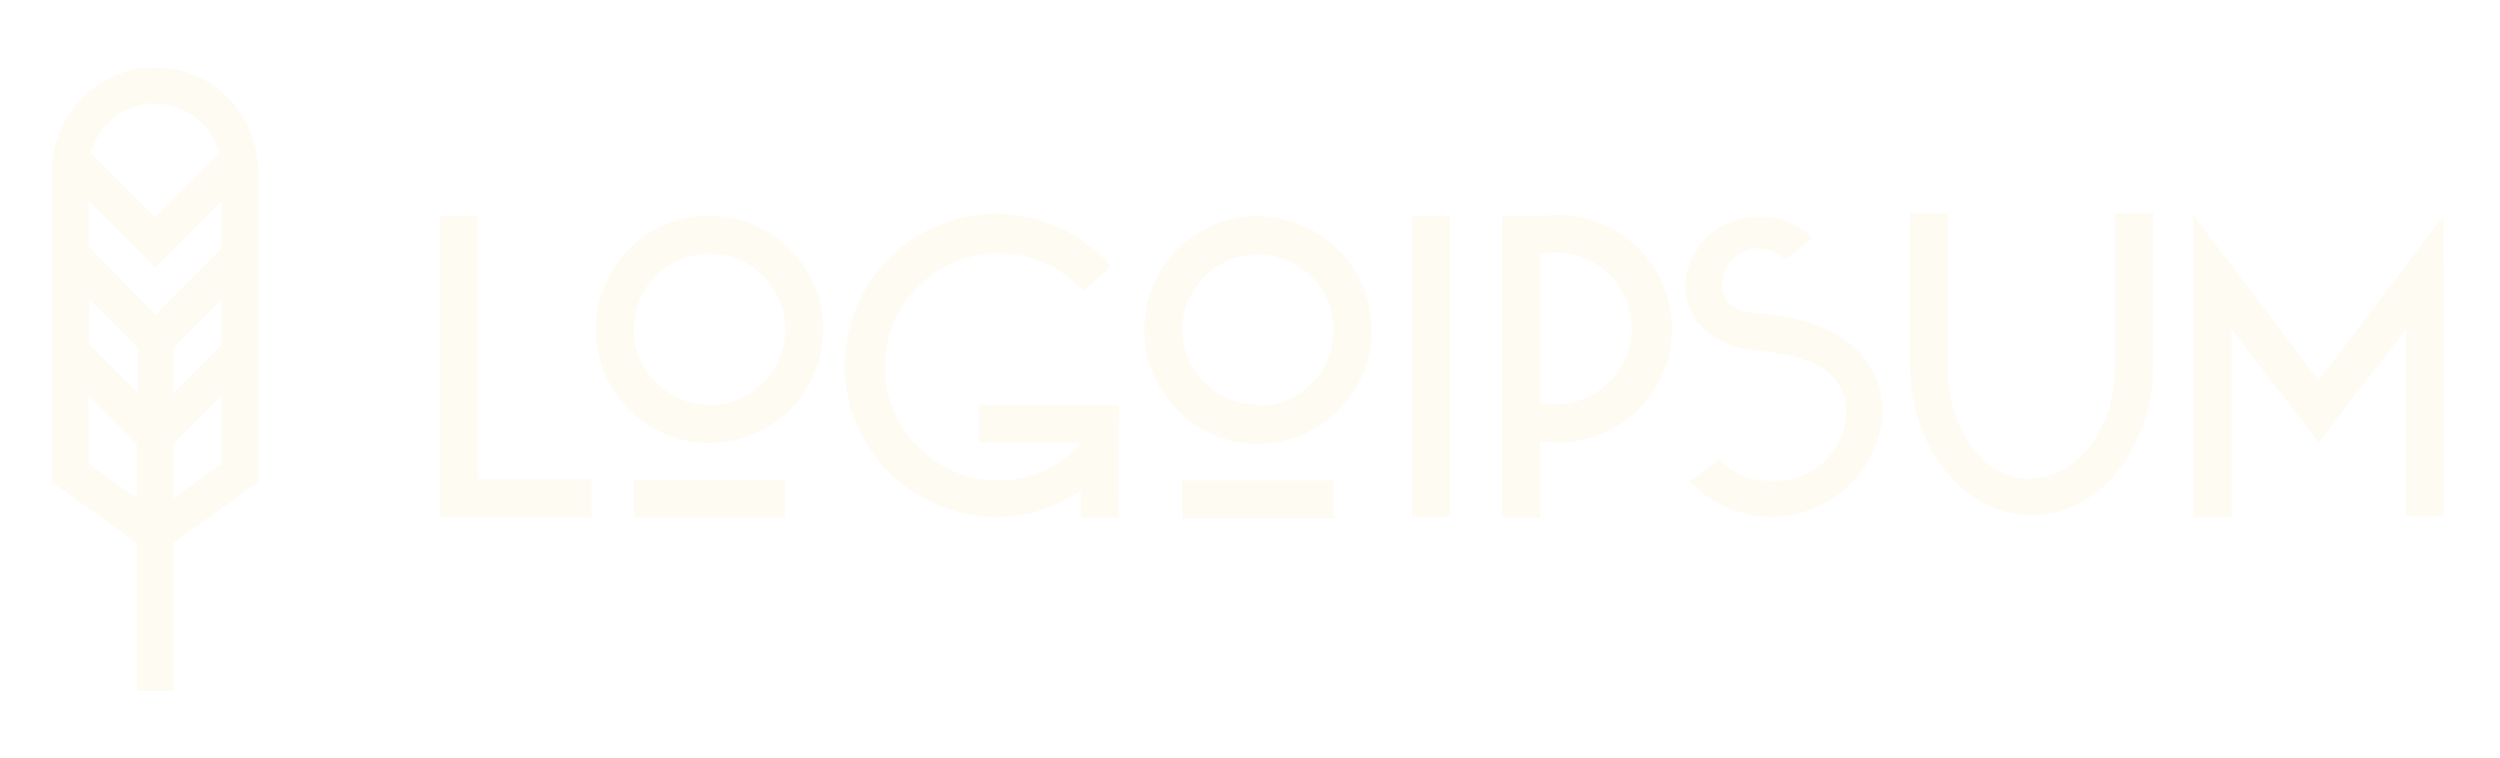
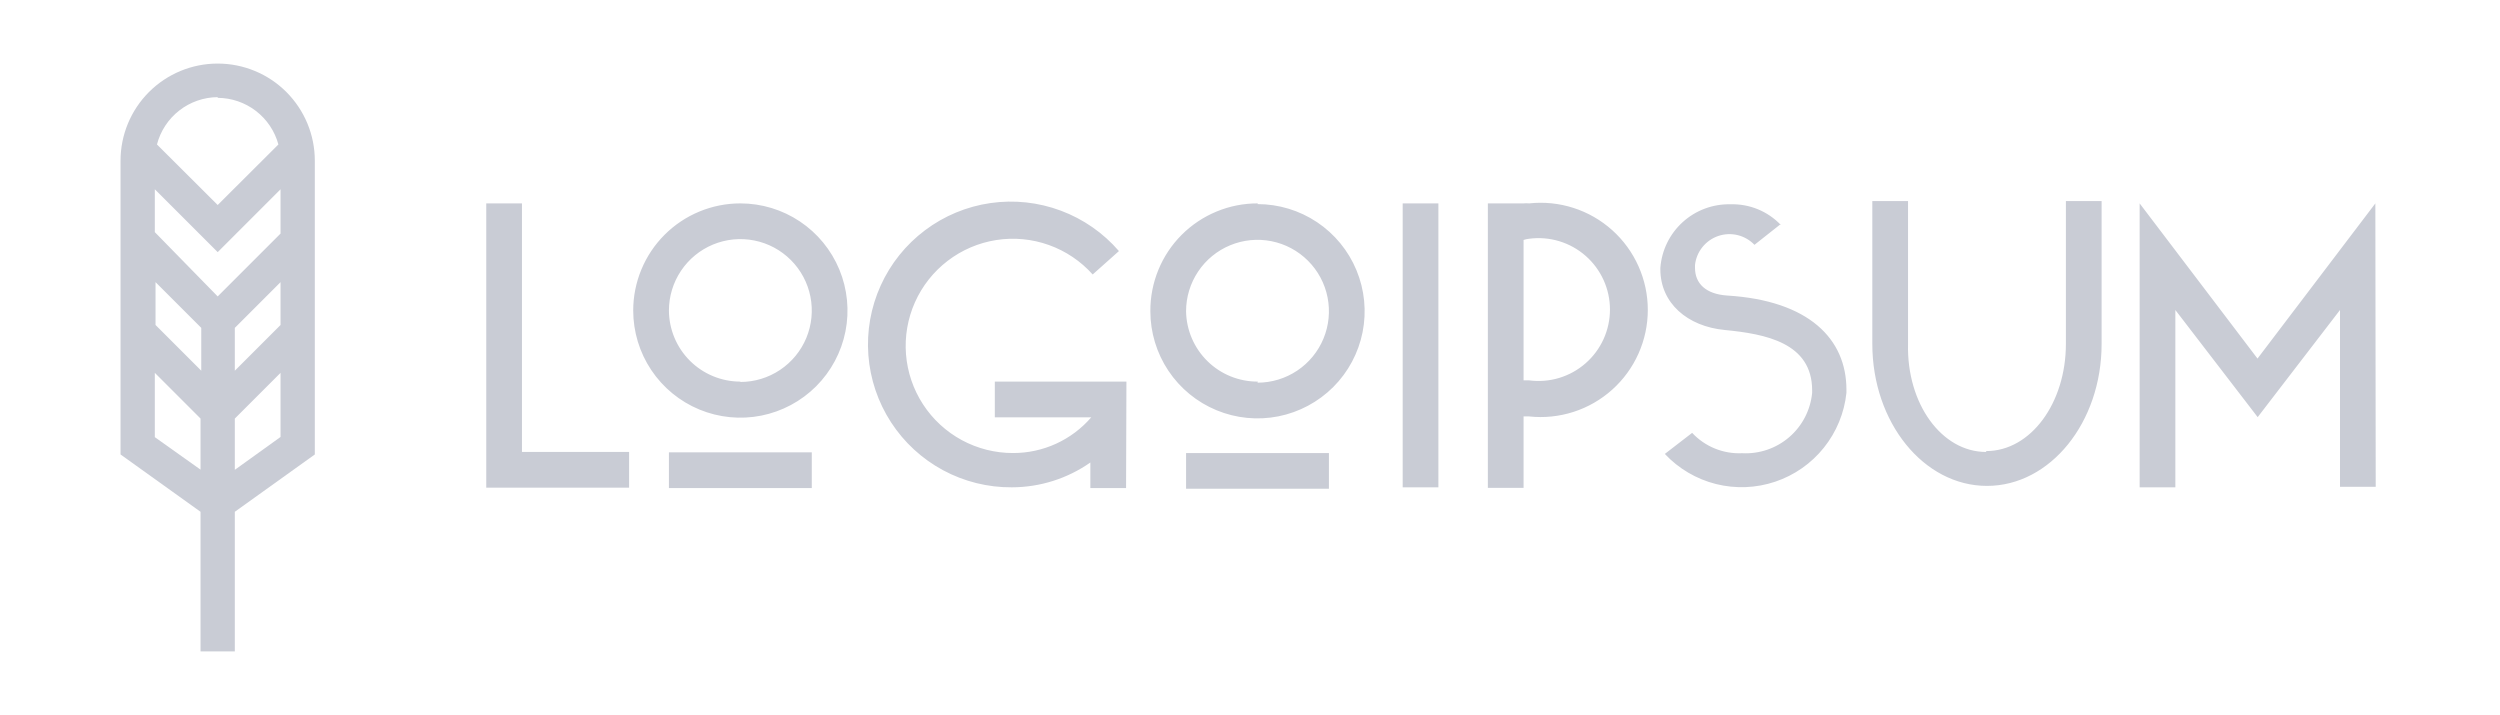
- <svg xmlns="http://www.w3.org/2000/svg" id="logo-5" width="132" height="40" viewBox="0 0 132 40" fill="#fefbf3">
-   <path d="M23.23 11.39H25.23V25.31H31.23V27.31H23.23V11.39ZM37.46 11.39C38.647 11.39 39.807 11.742 40.793 12.401C41.78 13.06 42.549 13.998 43.003 15.094C43.457 16.19 43.576 17.397 43.345 18.561C43.113 19.724 42.542 20.794 41.703 21.633C40.864 22.472 39.794 23.043 38.63 23.275C37.467 23.506 36.26 23.387 35.164 22.933C34.068 22.479 33.13 21.71 32.471 20.723C31.812 19.737 31.46 18.577 31.46 17.39C31.46 16.602 31.615 15.822 31.917 15.094C32.218 14.366 32.66 13.704 33.217 13.147C33.775 12.59 34.436 12.148 35.164 11.847C35.892 11.545 36.672 11.39 37.46 11.39V11.39ZM37.46 21.39C38.251 21.39 39.025 21.155 39.682 20.716C40.34 20.276 40.853 19.652 41.156 18.921C41.458 18.19 41.538 17.386 41.383 16.61C41.229 15.834 40.848 15.121 40.288 14.562C39.729 14.002 39.016 13.621 38.24 13.467C37.464 13.312 36.66 13.392 35.929 13.694C35.198 13.997 34.574 14.51 34.134 15.168C33.695 15.825 33.46 16.599 33.46 17.39C33.465 18.447 33.889 19.46 34.639 20.206C35.388 20.951 36.403 21.37 37.46 21.37V21.39ZM33.46 25.33H41.46V27.33H33.46V25.33ZM59.06 27.33H57.06V25.9C55.77 26.803 54.234 27.288 52.66 27.29C51.318 27.299 49.994 26.97 48.812 26.333C47.63 25.697 46.628 24.773 45.897 23.647C45.166 22.521 44.73 21.229 44.629 19.89C44.528 18.551 44.766 17.209 45.321 15.986C45.875 14.763 46.728 13.7 47.802 12.894C48.875 12.087 50.135 11.564 51.463 11.372C52.792 11.18 54.148 11.326 55.405 11.796C56.663 12.265 57.782 13.044 58.66 14.06L57.19 15.37C56.522 14.624 55.679 14.056 54.736 13.72C53.793 13.383 52.78 13.287 51.791 13.442C50.802 13.597 49.867 13.997 49.072 14.605C48.276 15.214 47.646 16.012 47.238 16.926C46.83 17.841 46.658 18.843 46.736 19.841C46.815 20.839 47.142 21.802 47.688 22.641C48.234 23.481 48.981 24.17 49.862 24.647C50.743 25.123 51.729 25.372 52.73 25.37C53.561 25.372 54.383 25.194 55.139 24.849C55.895 24.503 56.567 23.999 57.11 23.37H51.71V21.37H59.08L59.06 27.33ZM66.42 11.43C67.607 11.43 68.767 11.782 69.753 12.441C70.74 13.101 71.509 14.037 71.963 15.134C72.417 16.23 72.536 17.437 72.305 18.601C72.073 19.764 71.502 20.834 70.663 21.673C69.823 22.512 68.754 23.083 67.591 23.315C66.427 23.546 65.22 23.427 64.124 22.973C63.028 22.519 62.09 21.75 61.431 20.763C60.772 19.777 60.42 18.617 60.42 17.43C60.415 16.637 60.567 15.851 60.867 15.117C61.167 14.383 61.61 13.716 62.17 13.154C62.73 12.593 63.396 12.148 64.129 11.845C64.861 11.542 65.647 11.387 66.44 11.39L66.42 11.43ZM66.42 21.43C67.211 21.43 67.984 21.195 68.642 20.756C69.3 20.316 69.813 19.692 70.115 18.961C70.418 18.23 70.498 17.426 70.343 16.65C70.189 15.874 69.808 15.161 69.248 14.602C68.689 14.042 67.976 13.661 67.2 13.507C66.424 13.352 65.62 13.432 64.889 13.735C64.158 14.037 63.534 14.55 63.094 15.208C62.655 15.866 62.42 16.639 62.42 17.43C62.436 18.484 62.867 19.489 63.62 20.227C64.372 20.965 65.386 21.375 66.44 21.37L66.42 21.43ZM62.42 25.37H70.42V27.37H62.42V25.37ZM74.55 11.39H76.55V27.29H74.55V11.39ZM79.32 11.39H81.32C81.423 11.379 81.527 11.379 81.63 11.39C82.468 11.299 83.315 11.386 84.117 11.644C84.919 11.902 85.657 12.327 86.284 12.889C86.912 13.452 87.413 14.141 87.756 14.91C88.1 15.679 88.277 16.512 88.277 17.355C88.277 18.198 88.1 19.031 87.756 19.8C87.413 20.569 86.912 21.258 86.284 21.821C85.657 22.383 84.919 22.808 84.117 23.066C83.315 23.324 82.468 23.411 81.63 23.32H81.32V27.32H79.32V11.39ZM81.32 13.39V21.3H81.63C82.195 21.375 82.769 21.329 83.315 21.164C83.86 20.999 84.364 20.72 84.793 20.344C85.222 19.969 85.565 19.506 85.801 18.987C86.036 18.468 86.158 17.905 86.158 17.335C86.158 16.765 86.036 16.202 85.801 15.683C85.565 15.164 85.222 14.701 84.793 14.326C84.364 13.95 83.86 13.671 83.315 13.506C82.769 13.341 82.195 13.295 81.63 13.37C81.521 13.381 81.414 13.405 81.31 13.44L81.32 13.39ZM95.73 12.54L94.25 13.71C93.995 13.443 93.668 13.255 93.31 13.167C92.951 13.079 92.575 13.096 92.225 13.214C91.875 13.333 91.567 13.549 91.336 13.837C91.104 14.125 90.96 14.473 90.92 14.84V15C90.92 15.88 91.53 16.47 92.72 16.55C97.3 16.83 99.4 18.98 99.4 21.82V22C99.282 23.124 98.843 24.19 98.136 25.072C97.43 25.954 96.484 26.615 95.413 26.975C94.342 27.335 93.189 27.38 92.093 27.105C90.997 26.829 90.003 26.244 89.23 25.42L90.76 24.24C91.116 24.622 91.551 24.921 92.034 25.118C92.518 25.315 93.038 25.404 93.56 25.38C94.523 25.431 95.469 25.108 96.199 24.478C96.93 23.848 97.388 22.96 97.48 22V21.86C97.48 19.19 94.86 18.7 92.59 18.48C90.49 18.28 88.98 16.97 88.98 15.08V15C89.054 14.016 89.503 13.098 90.234 12.436C90.966 11.773 91.924 11.417 92.91 11.44C93.433 11.425 93.953 11.519 94.437 11.717C94.921 11.915 95.358 12.213 95.72 12.59L95.73 12.54ZM107.23 25.26C109.72 25.26 111.69 22.57 111.69 19.26V11.26H113.69V19.26C113.69 23.66 110.81 27.21 107.27 27.21C103.73 27.21 100.85 23.66 100.85 19.26V11.26H102.85V19.26C102.77 22.62 104.74 25.31 107.22 25.31L107.23 25.26ZM129.04 27.26H127.04V17.36L122.43 23.36L117.82 17.36V27.29H115.82V11.39L122.42 20.08L129.02 11.39L129.04 27.26Z" class="ccustom" fill="#fefbf3" />
-   <path d="M13.63 9C13.63 7.557 13.057 6.174 12.037 5.153C11.017 4.133 9.633 3.56 8.19 3.56C6.747 3.56 5.364 4.133 4.343 5.153C3.323 6.174 2.75 7.557 2.75 9V25.45L7.23 28.66V36.48H9.15V28.66L13.63 25.45V9ZM11.71 18.2L9.15 20.76V18.36L11.71 15.8V18.2ZM4.71 15.8L7.27 18.36V20.76L4.71 18.2V15.8ZM11.71 13.08L8.19 16.6L4.67 13V10.6L8.19 14.12L11.71 10.6V13.08ZM8.19 5.48C8.964 5.483 9.716 5.741 10.33 6.212C10.944 6.683 11.387 7.343 11.59 8.09L8.19 11.48L4.79 8.09C4.986 7.336 5.425 6.667 6.04 6.188C6.655 5.709 7.411 5.446 8.19 5.44V5.48ZM4.67 24.48V20.88L7.23 23.44V26.3L4.67 24.48ZM9.15 26.31V23.44L11.71 20.88V24.47L9.15 26.31Z" class="ccustom" fill="#fefbf3" />
+ <svg xmlns="http://www.w3.org/2000/svg" id="logo-5" width="105" height="30" viewBox="0 0 132 40" fill="#C9CCD5">
+   <path d="M23.23 11.39H25.23V25.31H31.23V27.31H23.23V11.39ZM37.46 11.39C38.647 11.39 39.807 11.742 40.793 12.401C41.78 13.06 42.549 13.998 43.003 15.094C43.457 16.19 43.576 17.397 43.345 18.561C43.113 19.724 42.542 20.794 41.703 21.633C40.864 22.472 39.794 23.043 38.63 23.275C37.467 23.506 36.26 23.387 35.164 22.933C34.068 22.479 33.13 21.71 32.471 20.723C31.812 19.737 31.46 18.577 31.46 17.39C31.46 16.602 31.615 15.822 31.917 15.094C32.218 14.366 32.66 13.704 33.217 13.147C33.775 12.59 34.436 12.148 35.164 11.847C35.892 11.545 36.672 11.39 37.46 11.39V11.39ZM37.46 21.39C38.251 21.39 39.025 21.155 39.682 20.716C40.34 20.276 40.853 19.652 41.156 18.921C41.458 18.19 41.538 17.386 41.383 16.61C41.229 15.834 40.848 15.121 40.288 14.562C39.729 14.002 39.016 13.621 38.24 13.467C37.464 13.312 36.66 13.392 35.929 13.694C35.198 13.997 34.574 14.51 34.134 15.168C33.695 15.825 33.46 16.599 33.46 17.39C33.465 18.447 33.889 19.46 34.639 20.206C35.388 20.951 36.403 21.37 37.46 21.37V21.39ZM33.46 25.33H41.46V27.33H33.46V25.33ZM59.06 27.33H57.06V25.9C55.77 26.803 54.234 27.288 52.66 27.29C51.318 27.299 49.994 26.97 48.812 26.333C47.63 25.697 46.628 24.773 45.897 23.647C45.166 22.521 44.73 21.229 44.629 19.89C44.528 18.551 44.766 17.209 45.321 15.986C45.875 14.763 46.728 13.7 47.802 12.894C48.875 12.087 50.135 11.564 51.463 11.372C52.792 11.18 54.148 11.326 55.405 11.796C56.663 12.265 57.782 13.044 58.66 14.06L57.19 15.37C56.522 14.624 55.679 14.056 54.736 13.72C53.793 13.383 52.78 13.287 51.791 13.442C50.802 13.597 49.867 13.997 49.072 14.605C48.276 15.214 47.646 16.012 47.238 16.926C46.83 17.841 46.658 18.843 46.736 19.841C46.815 20.839 47.142 21.802 47.688 22.641C48.234 23.481 48.981 24.17 49.862 24.647C50.743 25.123 51.729 25.372 52.73 25.37C53.561 25.372 54.383 25.194 55.139 24.849C55.895 24.503 56.567 23.999 57.11 23.37H51.71V21.37H59.08L59.06 27.33ZM66.42 11.43C67.607 11.43 68.767 11.782 69.753 12.441C70.74 13.101 71.509 14.037 71.963 15.134C72.417 16.23 72.536 17.437 72.305 18.601C72.073 19.764 71.502 20.834 70.663 21.673C69.823 22.512 68.754 23.083 67.591 23.315C66.427 23.546 65.22 23.427 64.124 22.973C63.028 22.519 62.09 21.75 61.431 20.763C60.772 19.777 60.42 18.617 60.42 17.43C60.415 16.637 60.567 15.851 60.867 15.117C61.167 14.383 61.61 13.716 62.17 13.154C62.73 12.593 63.396 12.148 64.129 11.845C64.861 11.542 65.647 11.387 66.44 11.39L66.42 11.43ZM66.42 21.43C67.211 21.43 67.984 21.195 68.642 20.756C69.3 20.316 69.813 19.692 70.115 18.961C70.418 18.23 70.498 17.426 70.343 16.65C70.189 15.874 69.808 15.161 69.248 14.602C68.689 14.042 67.976 13.661 67.2 13.507C66.424 13.352 65.62 13.432 64.889 13.735C64.158 14.037 63.534 14.55 63.094 15.208C62.655 15.866 62.42 16.639 62.42 17.43C62.436 18.484 62.867 19.489 63.62 20.227C64.372 20.965 65.386 21.375 66.44 21.37L66.42 21.43ZM62.42 25.37H70.42V27.37H62.42V25.37ZM74.55 11.39H76.55V27.29H74.55V11.39ZM79.32 11.39H81.32C81.423 11.379 81.527 11.379 81.63 11.39C82.468 11.299 83.315 11.386 84.117 11.644C84.919 11.902 85.657 12.327 86.284 12.889C86.912 13.452 87.413 14.141 87.756 14.91C88.1 15.679 88.277 16.512 88.277 17.355C88.277 18.198 88.1 19.031 87.756 19.8C87.413 20.569 86.912 21.258 86.284 21.821C85.657 22.383 84.919 22.808 84.117 23.066C83.315 23.324 82.468 23.411 81.63 23.32H81.32V27.32H79.32V11.39ZM81.32 13.39V21.3H81.63C82.195 21.375 82.769 21.329 83.315 21.164C83.86 20.999 84.364 20.72 84.793 20.344C85.222 19.969 85.565 19.506 85.801 18.987C86.036 18.468 86.158 17.905 86.158 17.335C86.158 16.765 86.036 16.202 85.801 15.683C85.565 15.164 85.222 14.701 84.793 14.326C84.364 13.95 83.86 13.671 83.315 13.506C82.769 13.341 82.195 13.295 81.63 13.37C81.521 13.381 81.414 13.405 81.31 13.44L81.32 13.39ZM95.73 12.54L94.25 13.71C93.995 13.443 93.668 13.255 93.31 13.167C92.951 13.079 92.575 13.096 92.225 13.214C91.875 13.333 91.567 13.549 91.336 13.837C91.104 14.125 90.96 14.473 90.92 14.84V15C90.92 15.88 91.53 16.47 92.72 16.55C97.3 16.83 99.4 18.98 99.4 21.82V22C99.282 23.124 98.843 24.19 98.136 25.072C97.43 25.954 96.484 26.615 95.413 26.975C94.342 27.335 93.189 27.38 92.093 27.105C90.997 26.829 90.003 26.244 89.23 25.42L90.76 24.24C91.116 24.622 91.551 24.921 92.034 25.118C92.518 25.315 93.038 25.404 93.56 25.38C94.523 25.431 95.469 25.108 96.199 24.478C96.93 23.848 97.388 22.96 97.48 22V21.86C97.48 19.19 94.86 18.7 92.59 18.48C90.49 18.28 88.98 16.97 88.98 15.08V15C89.054 14.016 89.503 13.098 90.234 12.436C90.966 11.773 91.924 11.417 92.91 11.44C93.433 11.425 93.953 11.519 94.437 11.717C94.921 11.915 95.358 12.213 95.72 12.59L95.73 12.54ZM107.23 25.26C109.72 25.26 111.69 22.57 111.69 19.26V11.26H113.69V19.26C113.69 23.66 110.81 27.21 107.27 27.21C103.73 27.21 100.85 23.66 100.85 19.26V11.26H102.85V19.26C102.77 22.62 104.74 25.31 107.22 25.31L107.23 25.26ZM129.04 27.26H127.04V17.36L122.43 23.36L117.82 17.36V27.29H115.82V11.39L122.42 20.08L129.02 11.39L129.04 27.26Z" class="ccustom" fill="#C9CCD5" />
+   <path d="M13.63 9C13.63 7.557 13.057 6.174 12.037 5.153C11.017 4.133 9.633 3.56 8.19 3.56C6.747 3.56 5.364 4.133 4.343 5.153C3.323 6.174 2.75 7.557 2.75 9V25.45L7.23 28.66V36.48H9.15V28.66L13.63 25.45V9ZM11.71 18.2L9.15 20.76V18.36L11.71 15.8V18.2ZM4.71 15.8L7.27 18.36V20.76L4.71 18.2V15.8ZM11.71 13.08L8.19 16.6L4.67 13V10.6L8.19 14.12L11.71 10.6V13.08ZM8.19 5.48C8.964 5.483 9.716 5.741 10.33 6.212C10.944 6.683 11.387 7.343 11.59 8.09L8.19 11.48L4.79 8.09C4.986 7.336 5.425 6.667 6.04 6.188C6.655 5.709 7.411 5.446 8.19 5.44V5.48ZM4.67 24.48V20.88L7.23 23.44V26.3L4.67 24.48ZM9.15 26.31V23.44L11.71 20.88V24.47L9.15 26.31Z" class="ccustom" fill="#C9CCD5" />
</svg>
